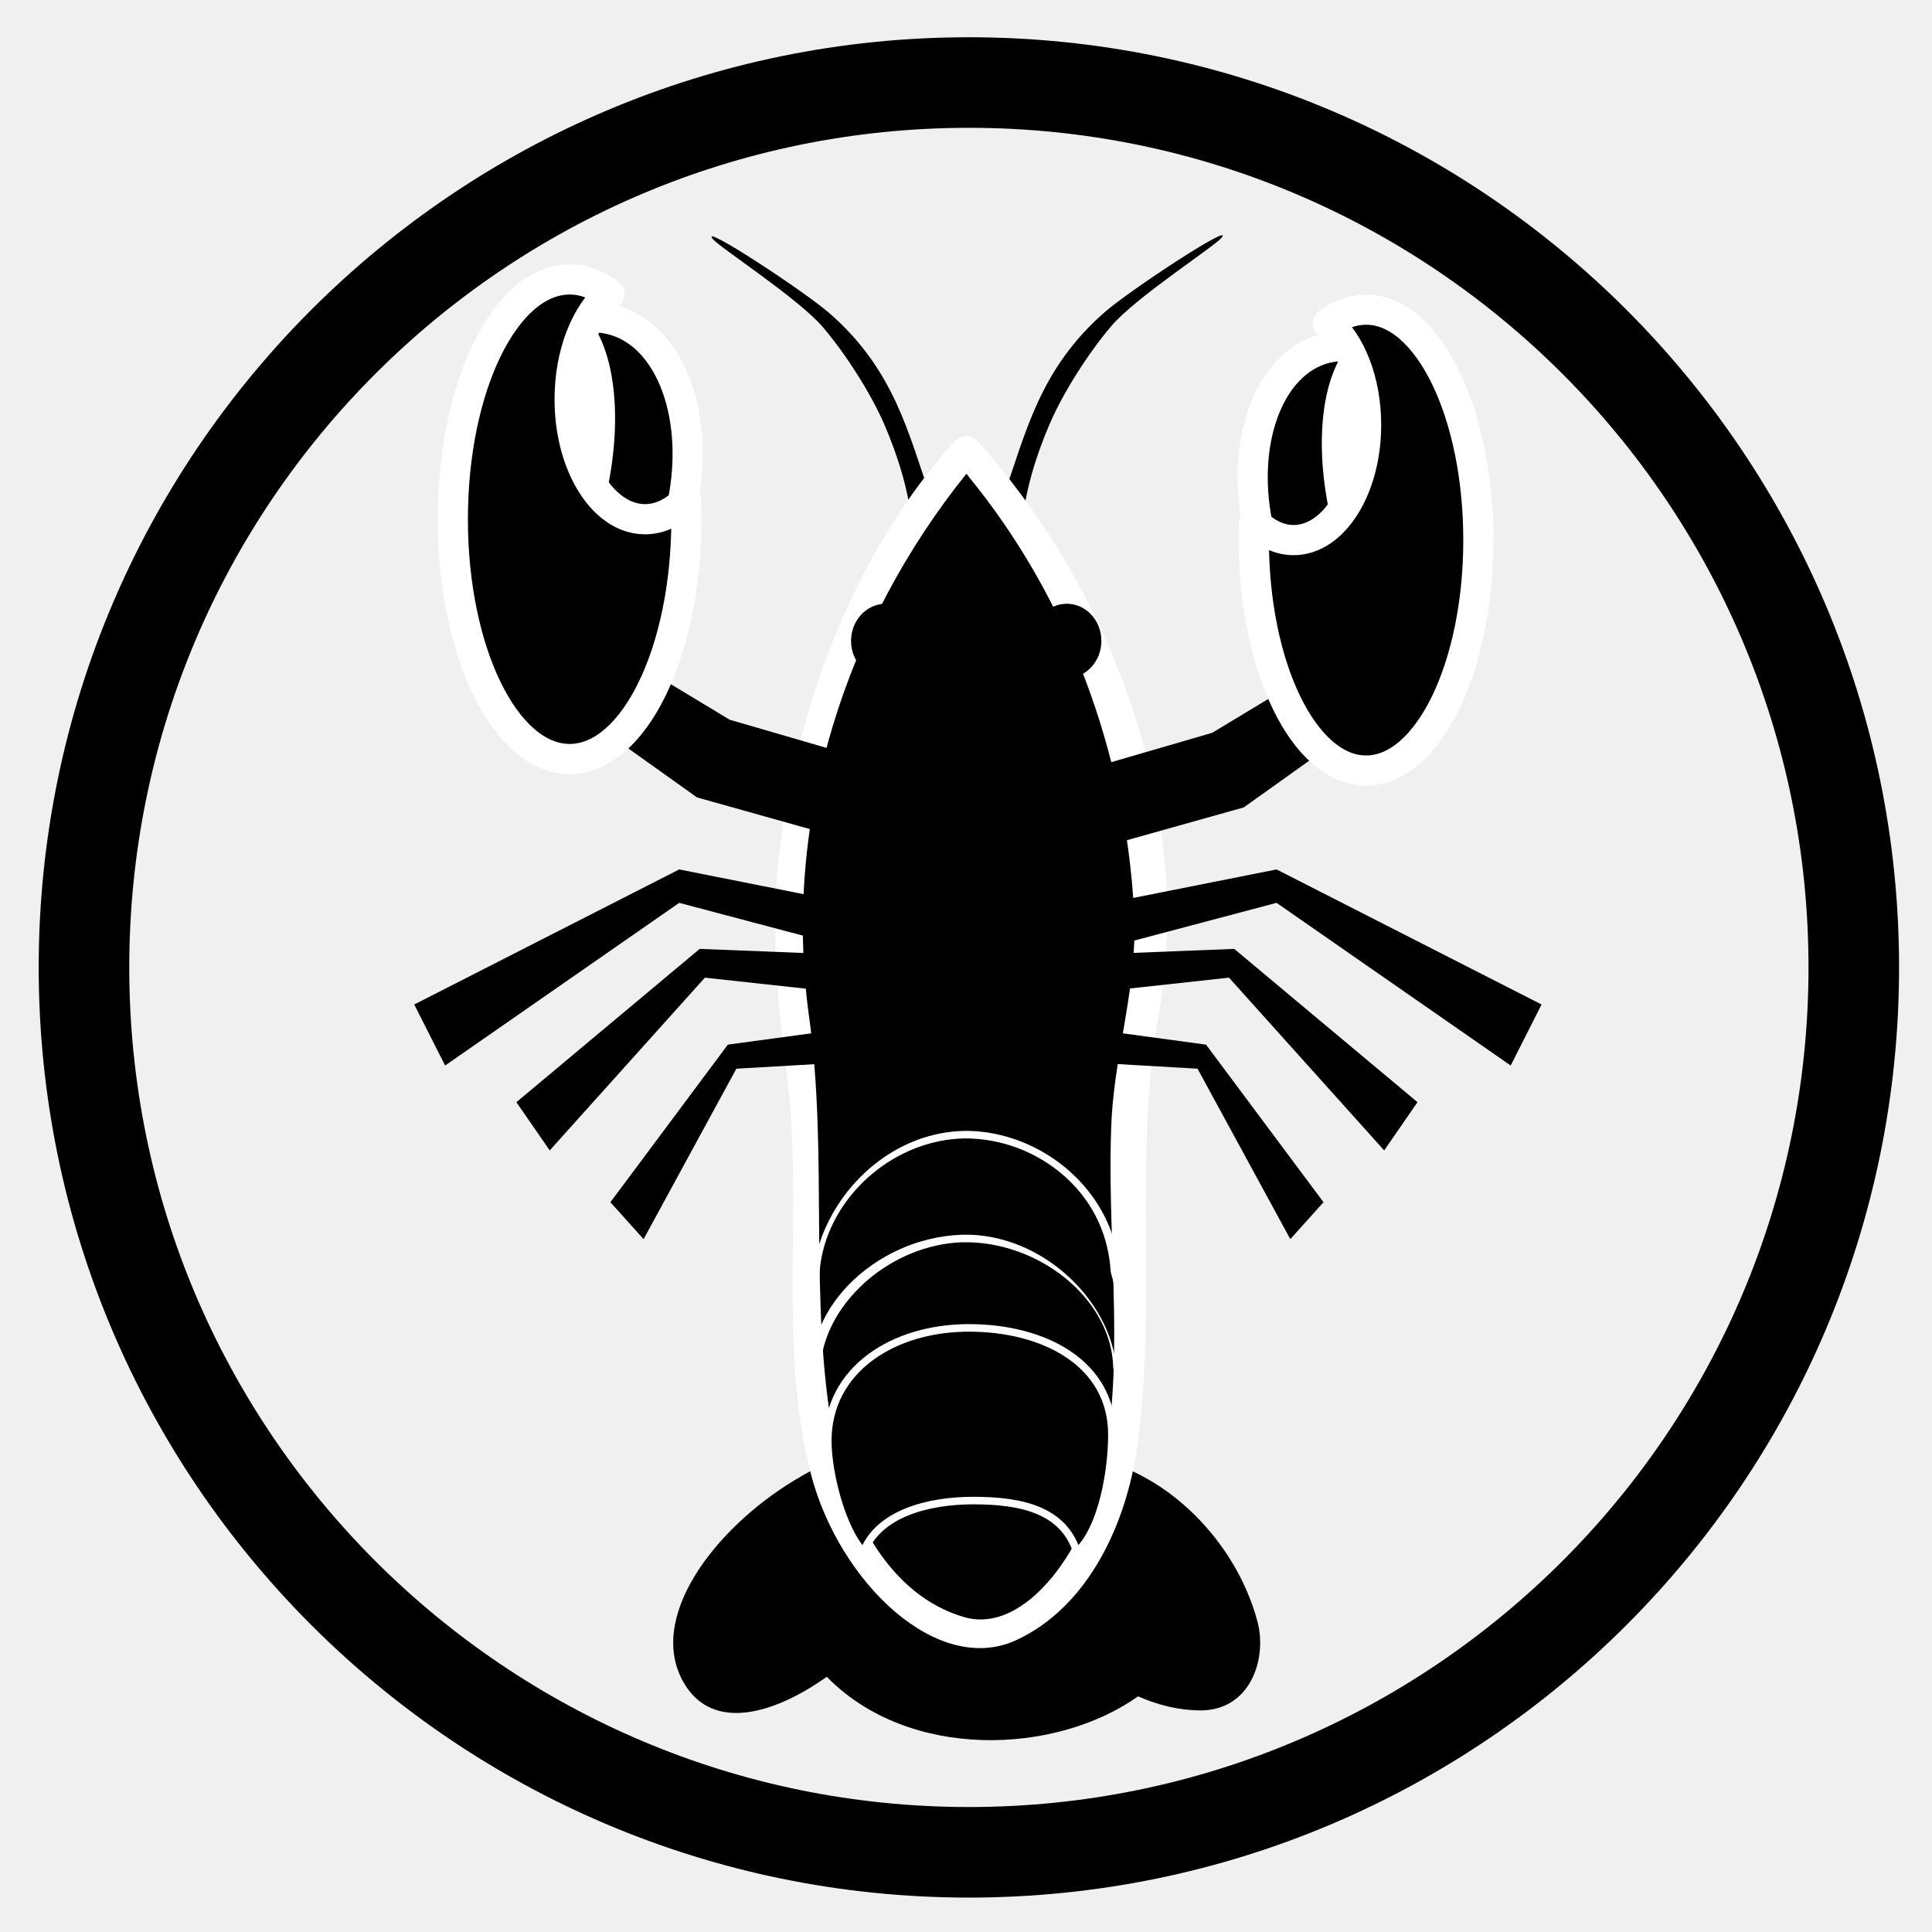
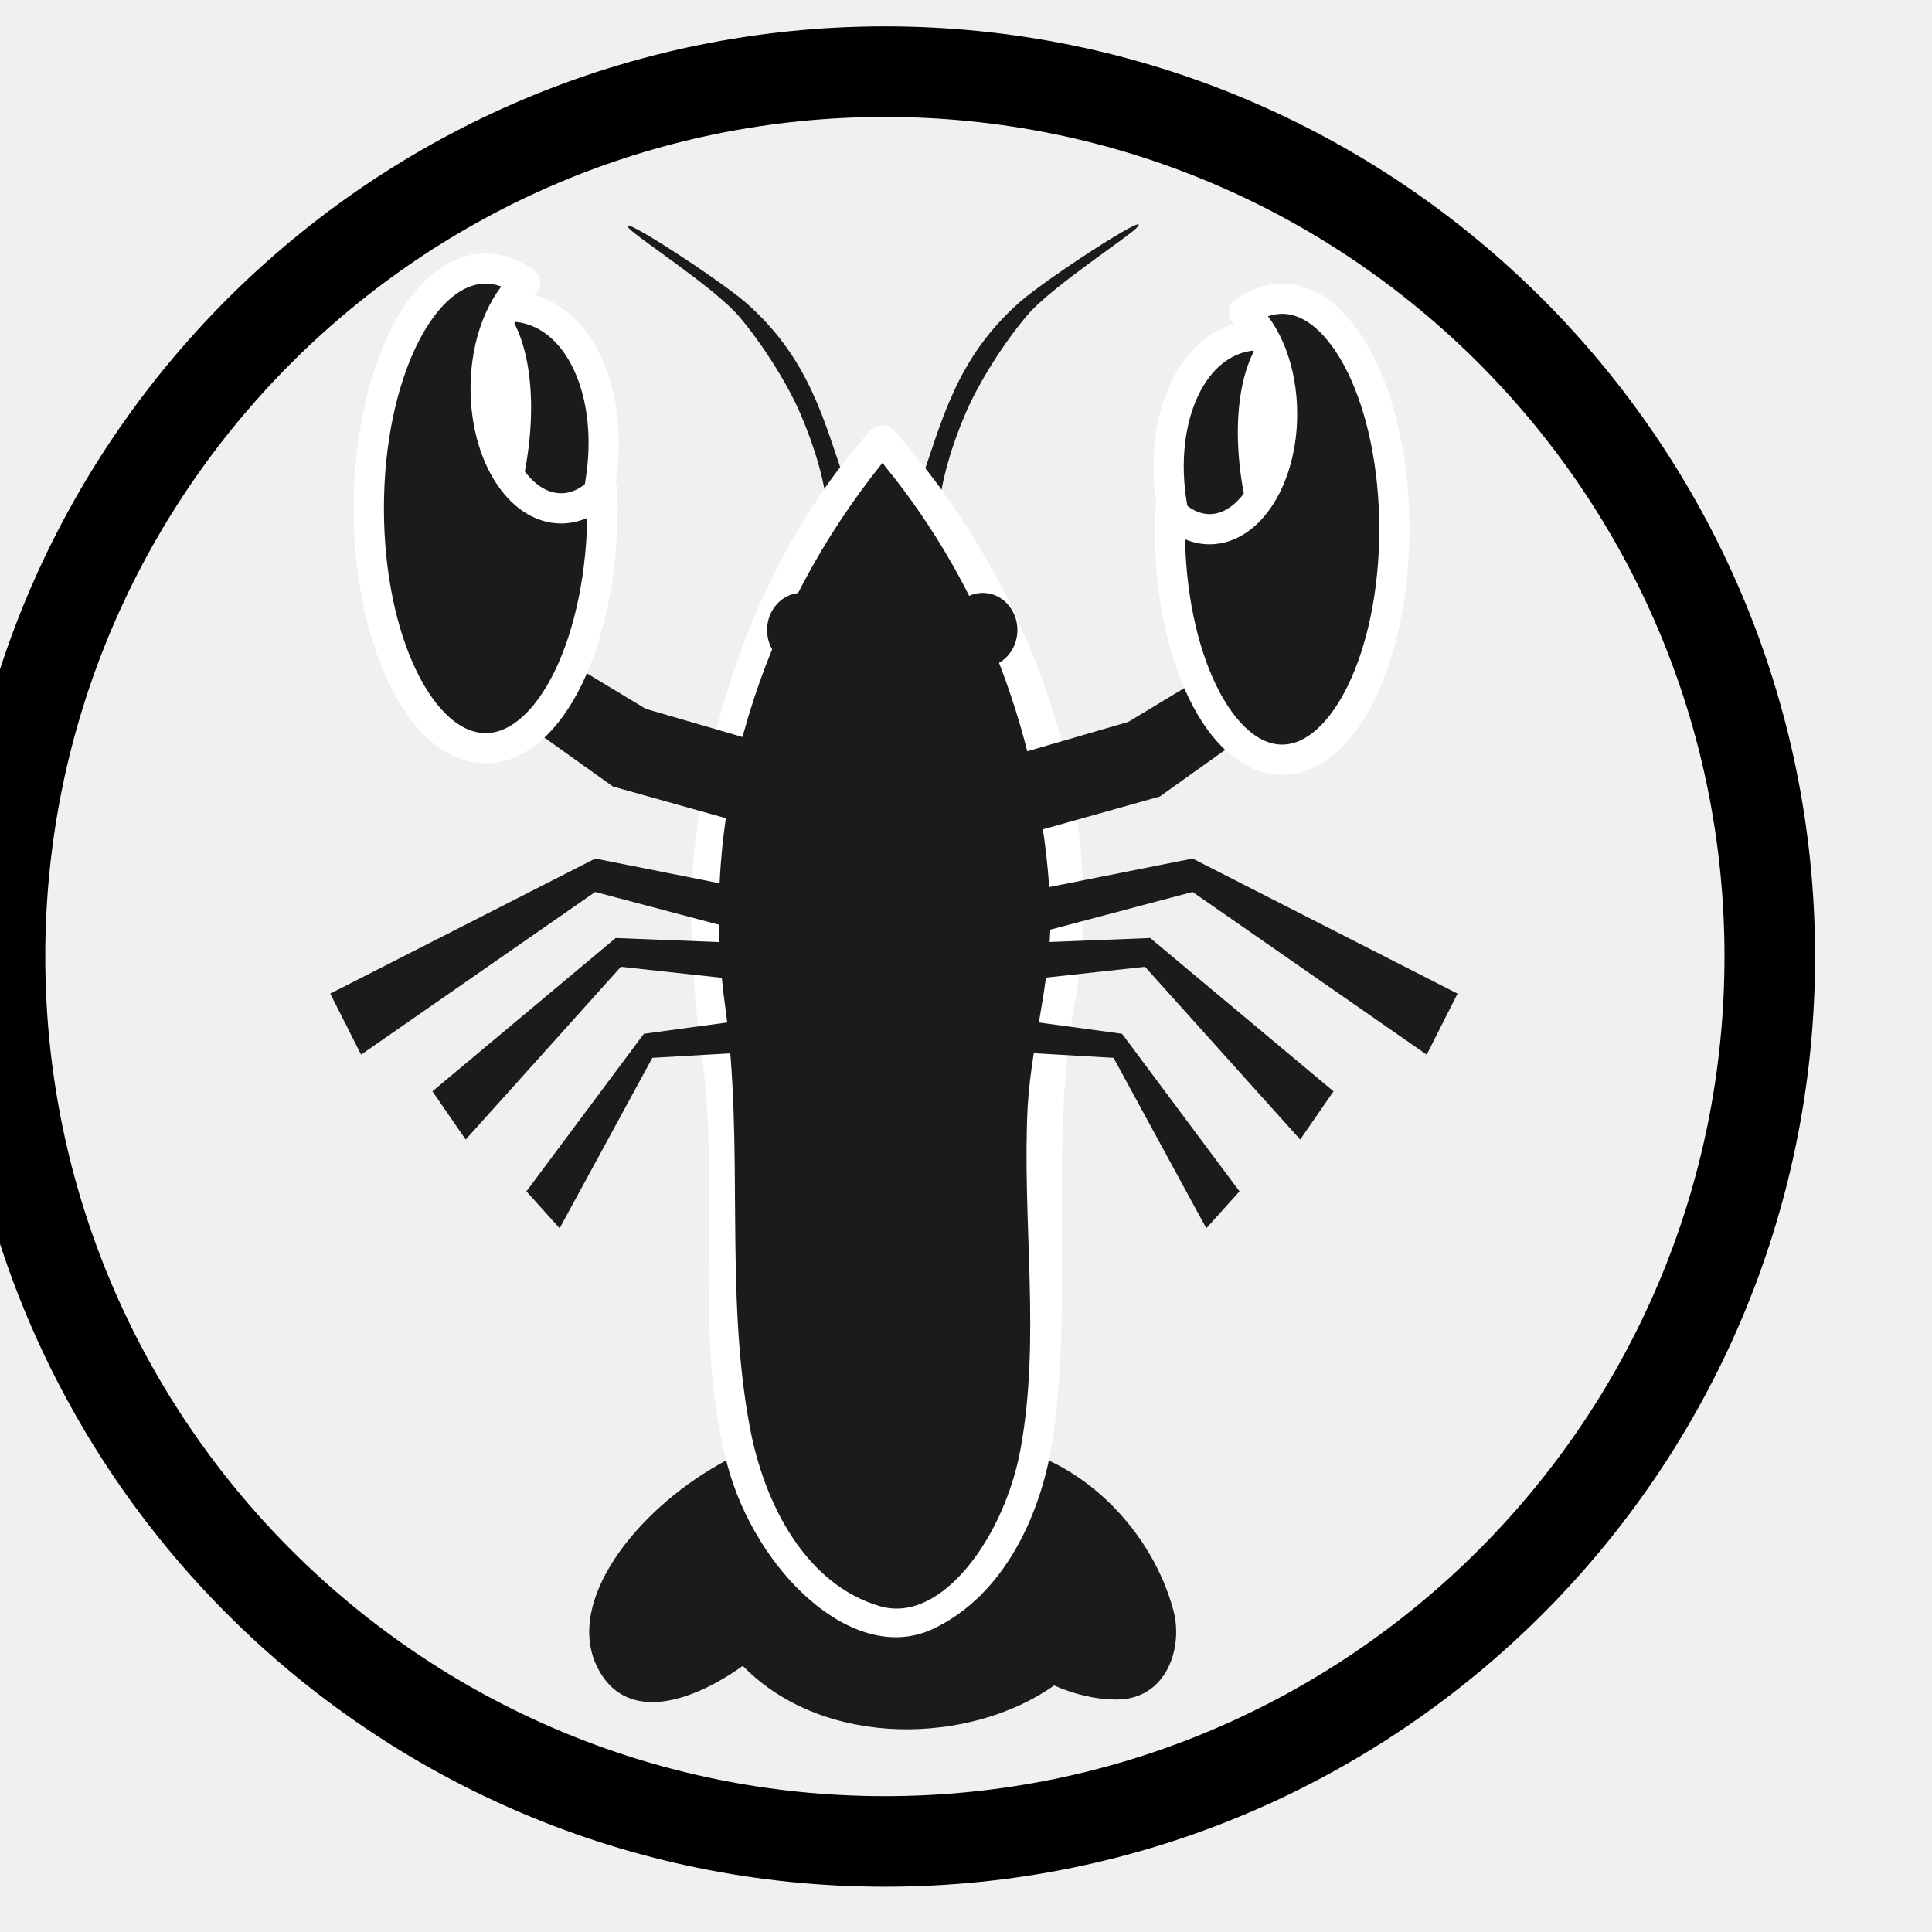
<svg xmlns="http://www.w3.org/2000/svg" width="100%" height="100%" viewBox="0 0 64 64" version="1.1" xml:space="preserve" style="fill-rule:evenodd;clip-rule:evenodd;stroke-miterlimit:10;">
  <g id="Species">
    <g id="Invertebrates">
      <g id="crayfish">
-         <path id="Outline" d="M61.409,32.047c0,-16.178 -13.135,-29.313 -29.313,-29.313c-16.179,0 -29.314,13.135 -29.314,29.313c0,16.178 13.135,29.313 29.314,29.313c16.178,0 29.313,-13.135 29.313,-29.313Z" style="fill:none;stroke:#000;stroke-width:3px;" />
-         <path d="M29.632,48.333c1.09,-0.429 2.309,-0.632 3.469,-0.622c1.032,0.028 2.114,0.224 3.098,0.59c2.524,0.51 4.765,2.809 5.457,5.419c0.326,1.228 -0.232,2.952 -1.909,2.94c-0.691,-0.006 -1.384,-0.173 -2.046,-0.467c-2.74,1.945 -7.59,2.131 -10.307,-0.641l-0.006,-0.007c-1.713,1.219 -3.753,1.84 -4.717,0.231c-1.286,-2.146 0.983,-5.126 3.631,-6.73c0.804,-0.488 1.491,-0.853 2.624,-0.845c0.241,0.009 0.481,0.053 0.706,0.132Z" />
+         <path id="Outline" d="M58.626,31.687c0,-16.179 -13.135,-29.313 -29.313,-29.313c-16.178,0 -29.313,13.134 -29.313,29.313c0,16.178 13.135,29.313 29.313,29.313c16.178,0 29.313,-13.135 29.313,-29.313Z" style="fill:none;stroke:#000;stroke-width:3px;" />
+         <path d="M26.85,47.973c1.09,-0.429 2.308,-0.632 3.469,-0.622c1.032,0.028 2.114,0.224 3.098,0.59c2.523,0.51 4.765,2.809 5.457,5.419c0.325,1.228 -0.232,2.952 -1.909,2.939c-0.691,-0.005 -1.384,-0.173 -2.047,-0.466c-2.739,1.945 -7.59,2.131 -10.306,-0.642l-0.007,-0.006c-1.712,1.219 -3.752,1.84 -4.716,0.231c-1.286,-2.146 0.983,-5.126 3.63,-6.731c0.805,-0.487 1.492,-0.852 2.625,-0.844c0.24,0.009 0.481,0.053 0.706,0.132Z" style="fill:#1b1b1a;" />
        <g>
-           <path d="M33.236,16.457c0.747,-2.116 1.197,-4.223 3.35,-6.109c0.851,-0.746 4.341,-3.029 3.876,-2.468c-0.243,0.292 -2.843,1.973 -3.646,2.918c-0.764,0.898 -1.592,2.198 -2.035,3.225c-0.467,1.08 -0.819,2.239 -0.921,3.34c1.795,2.733 4.244,7.661 4.244,14.195c0,1.817 -0.771,3.947 -0.791,5.817c-0.051,4.903 0.48,9.461 -0.652,12.704c-0.885,2.536 -3.006,4.078 -4.269,4.067c-1.25,-0.011 -3.711,-1.585 -4.746,-4.468c-1.171,-3.264 -0.864,-7.56 -0.928,-12.303c-0.025,-1.821 -0.605,-4.071 -0.605,-5.817c0,-6.534 2.365,-11.461 4.098,-14.194c-0.106,-1.09 -0.455,-2.235 -0.916,-3.302c-0.444,-1.027 -1.272,-2.327 -2.036,-3.225c-0.803,-0.945 -3.403,-2.626 -3.646,-2.918c-0.465,-0.561 3.026,1.722 3.877,2.468c2.136,1.871 2.595,3.96 3.333,6.06c0.694,-0.989 1.181,-1.511 1.181,-1.511c0,0 0.509,0.526 1.232,1.521Z" style="fill-rule:nonzero;" />
-           <path d="M32.082,14.442c0.237,0.057 0.397,0.27 0.562,0.457c4.33,5.04 6.902,12.049 5.741,18.708c-0.845,4.653 -0.063,9.534 -0.701,14.233c-0.358,2.643 -1.632,5.375 -4.004,6.485c-2.621,1.225 -5.87,-1.904 -6.809,-5.464c-1.121,-4.248 -0.252,-8.937 -0.8,-13.226c-0.336,-2.522 -0.559,-5.074 -0.23,-7.599c0.64,-4.904 2.524,-9.789 5.776,-13.418c0,0 0.215,-0.194 0.465,-0.176Zm-0.076,1.262c-3.963,4.927 -6.097,11.397 -5.213,17.913c0.662,4.675 -0.028,9.463 0.83,14.028c0.474,2.526 1.841,5.206 4.316,5.924c2.054,0.595 4.123,-2.337 4.648,-5.193c0.68,-3.7 0.045,-7.591 0.239,-11.383c0.142,-2.29 0.872,-4.425 0.74,-6.831c-0.286,-5.216 -2.18,-10.349 -5.468,-14.36c0,0 -0.073,-0.121 -0.092,-0.098Z" style="fill:#fff;fill-rule:nonzero;" />
-           <path d="M27.002,43.728c-0.672,-2.972 1.837,-6.287 5.069,-6.266c1.951,0.037 3.809,1.25 4.609,3.018c0.39,0.861 0.473,1.807 0.314,2.723c-0.028,-0.368 -0.096,-0.724 -0.2,-1.066c-0.053,-0.906 -0.354,-1.799 -0.951,-2.558c-0.92,-1.17 -2.382,-1.877 -3.902,-1.867c-2.234,0.042 -4.307,1.757 -4.729,3.955c-0.047,0.248 -0.071,0.497 -0.072,0.744c-0.091,0.378 -0.14,0.773 -0.14,1.18c0,0.046 0.001,0.092 0.002,0.137Z" style="fill:#fff;fill-rule:nonzero;" />
-           <path d="M27,46.262c-0.016,-0.063 -0.031,-0.126 -0.044,-0.19c-0.542,-2.585 2.008,-5.076 4.917,-5.17c0.131,-0.001 0.131,-0.001 0.263,0c2.675,0.087 5.015,2.559 4.848,4.959c-0.022,-0.186 -0.058,-0.37 -0.108,-0.548c-0.034,-2.164 -2.258,-4.08 -4.745,-4.161c-0.127,-0.001 -0.126,-0.001 -0.253,0c-2.314,0.075 -4.456,1.915 -4.686,3.966c-0.122,0.364 -0.189,0.748 -0.192,1.144Z" style="fill:#fff;fill-rule:nonzero;" />
-           <path d="M28.601,51.414c-0.707,-0.752 -1.18,-2.605 -1.18,-3.685c0,-2.354 2.161,-3.741 4.674,-3.741c2.514,0 4.738,1.183 4.738,3.537c0,1.192 -0.317,3.114 -1.159,3.889c-0.445,-1.407 -1.859,-1.706 -3.429,-1.706c-1.484,0 -3.134,0.418 -3.644,1.706Z" style="stroke:#fff;stroke-width:0.25px;stroke-linecap:round;stroke-linejoin:round;stroke-miterlimit:1.5;" />
+           <path d="M30.453,16.097c0.748,-2.116 1.198,-4.223 3.35,-6.11c0.851,-0.745 4.342,-3.028 3.877,-2.468c-0.243,0.293 -2.843,1.974 -3.646,2.918c-0.764,0.899 -1.592,2.199 -2.036,3.226c-0.466,1.08 -0.818,2.239 -0.92,3.34c1.795,2.733 4.244,7.66 4.244,14.195c0,1.817 -0.771,3.947 -0.791,5.816c-0.051,4.904 0.48,9.462 -0.652,12.705c-0.885,2.536 -3.006,4.078 -4.269,4.066c-1.25,-0.011 -3.712,-1.584 -4.746,-4.467c-1.172,-3.264 -0.864,-7.56 -0.928,-12.304c-0.025,-1.821 -0.605,-4.07 -0.605,-5.816c0,-6.534 2.365,-11.461 4.098,-14.195c-0.106,-1.089 -0.456,-2.234 -0.917,-3.301c-0.443,-1.027 -1.271,-2.327 -2.035,-3.226c-0.803,-0.944 -3.403,-2.625 -3.646,-2.918c-0.465,-0.56 3.025,1.723 3.876,2.468c2.136,1.872 2.596,3.961 3.333,6.061c0.695,-0.989 1.182,-1.511 1.182,-1.511c0,0 0.508,0.525 1.231,1.521Z" style="fill:#1b1b1a;fill-rule:nonzero;" />
+           <path d="M29.299,14.082c0.238,0.057 0.398,0.269 0.563,0.457c4.33,5.04 6.901,12.048 5.74,18.708c-0.845,4.653 -0.062,9.534 -0.7,14.232c-0.359,2.644 -1.632,5.375 -4.005,6.485c-2.62,1.226 -5.87,-1.903 -6.809,-5.463c-1.12,-4.248 -0.252,-8.937 -0.8,-13.226c-0.335,-2.522 -0.558,-5.075 -0.229,-7.599c0.639,-4.904 2.523,-9.789 5.776,-13.418c0,0 0.214,-0.195 0.464,-0.176Zm-0.075,1.262c-3.963,4.926 -6.098,11.397 -5.213,17.913c0.662,4.674 -0.029,9.463 0.829,14.028c0.475,2.525 1.841,5.206 4.317,5.924c2.053,0.595 4.123,-2.338 4.647,-5.193c0.681,-3.701 0.045,-7.591 0.24,-11.383c0.141,-2.29 0.872,-4.425 0.739,-6.832c-0.286,-5.215 -2.179,-10.348 -5.468,-14.359c0,0 -0.072,-0.122 -0.091,-0.098Z" style="fill:#fff;fill-rule:nonzero;" />
        </g>
        <g>
          <g>
-             <path d="M35.854,25.526l4.302,-1.251l4.473,-2.699l0.83,2.133l-4.259,3.038l-4.505,1.264c0,0 -1.053,-2.538 -0.841,-2.485Z" />
-             <path d="M47.389,21.724c-0.27,0.2 -0.572,0.344 -0.9,0.422c-1.931,0.458 -4.068,-1.549 -4.769,-4.479c-0.701,-2.931 0.297,-5.682 2.228,-6.14c0.434,-0.103 0.878,-0.081 1.314,0.047c-0.958,0.792 -1.268,3.08 -0.669,5.582c0.545,2.276 1.681,4.058 2.796,4.568Z" style="stroke:#fff;stroke-width:1px;stroke-linecap:round;stroke-linejoin:round;stroke-miterlimit:1.5;" />
-             <path d="M43.988,10.711c0.395,-0.294 0.822,-0.454 1.266,-0.454c2.052,0 3.719,3.421 3.719,7.634c0,4.214 -1.667,7.635 -3.719,7.635c-2.053,0 -3.719,-3.421 -3.719,-7.635c0,-0.207 0.004,-0.411 0.012,-0.614c0.376,0.388 0.824,0.614 1.306,0.614c1.325,0 2.401,-1.71 2.401,-3.817c0,-1.454 -0.513,-2.719 -1.266,-3.363Z" style="stroke:#fff;stroke-width:1px;stroke-linecap:round;stroke-linejoin:round;stroke-miterlimit:1.5;" />
+             <path d="M33.072,25.165l4.301,-1.25l4.473,-2.699l0.83,2.133l-4.258,3.038l-4.505,1.264c0,0 -1.053,-2.538 -0.841,-2.486Z" style="fill:#1b1b1a;" />
+             <path d="M44.607,21.364c-0.271,0.2 -0.572,0.344 -0.9,0.422c-1.931,0.458 -4.068,-1.549 -4.77,-4.48c-0.701,-2.93 0.298,-5.681 2.229,-6.139c0.433,-0.103 0.878,-0.081 1.313,0.047c-0.958,0.792 -1.267,3.08 -0.668,5.582c0.544,2.276 1.681,4.058 2.796,4.568Z" style="fill:#1b1b1a;stroke:#fff;stroke-width:1px;stroke-linecap:round;stroke-linejoin:round;stroke-miterlimit:1.5;" />
+             <path d="M41.206,10.35c0.395,-0.293 0.821,-0.454 1.265,-0.454c2.053,0 3.719,3.421 3.719,7.635c0,4.214 -1.666,7.634 -3.719,7.634c-2.052,0 -3.719,-3.42 -3.719,-7.634c0,-0.207 0.004,-0.412 0.012,-0.614c0.376,0.388 0.825,0.614 1.306,0.614c1.325,0 2.401,-1.711 2.401,-3.817c0,-1.454 -0.512,-2.719 -1.265,-3.364Z" style="fill:#1b1b1a;stroke:#fff;stroke-width:1px;stroke-linecap:round;stroke-linejoin:round;stroke-miterlimit:1.5;" />
          </g>
          <g>
-             <path d="M28.65,25.144l-4.476,-1.301l-4.654,-2.808l-0.863,2.219l4.431,3.161l4.687,1.315c0,0 1.096,-2.641 0.875,-2.586Z" />
-             <path d="M16.648,21.189c0.281,0.208 0.595,0.358 0.936,0.439c2.009,0.476 4.233,-1.612 4.963,-4.661c0.729,-3.049 -0.31,-5.912 -2.319,-6.388c-0.451,-0.107 -0.913,-0.085 -1.367,0.048c0.997,0.824 1.319,3.206 0.696,5.808c-0.567,2.369 -1.749,4.223 -2.909,4.754Z" style="stroke:#fff;stroke-width:1px;stroke-linecap:round;stroke-linejoin:round;stroke-miterlimit:1.5;" />
-             <path d="M20.186,9.729c-0.411,-0.306 -0.854,-0.472 -1.316,-0.472c-2.136,0 -3.87,3.559 -3.87,7.943c0,4.385 1.734,7.944 3.87,7.944c2.135,0 3.869,-3.559 3.869,-7.944c0,-0.215 -0.004,-0.428 -0.012,-0.639c-0.391,0.404 -0.858,0.639 -1.359,0.639c-1.379,0 -2.498,-1.779 -2.498,-3.971c0,-1.513 0.533,-2.829 1.316,-3.5Z" style="stroke:#fff;stroke-width:1px;stroke-linecap:round;stroke-linejoin:round;stroke-miterlimit:1.5;" />
+             <path d="M25.868,24.784l-4.476,-1.302l-4.654,-2.808l-0.864,2.22l4.431,3.161l4.688,1.315c0,0 1.095,-2.641 0.875,-2.586Z" style="fill:#1b1b1a;" />
+             <path d="M13.866,20.829c0.281,0.208 0.594,0.357 0.936,0.438c2.009,0.477 4.233,-1.611 4.962,-4.66c0.73,-3.049 -0.309,-5.912 -2.318,-6.389c-0.452,-0.107 -0.914,-0.084 -1.367,0.049c0.997,0.824 1.319,3.205 0.696,5.808c-0.567,2.369 -1.75,4.223 -2.909,4.754Z" style="fill:#1b1b1a;stroke:#fff;stroke-width:1px;stroke-linecap:round;stroke-linejoin:round;stroke-miterlimit:1.5;" />
+             <path d="M17.404,9.369c-0.411,-0.306 -0.855,-0.473 -1.317,-0.473c-2.135,0 -3.869,3.56 -3.869,7.944c0,4.384 1.734,7.944 3.869,7.944c2.136,0 3.87,-3.56 3.87,-7.944c0,-0.215 -0.004,-0.428 -0.012,-0.639c-0.392,0.404 -0.858,0.639 -1.359,0.639c-1.379,0 -2.499,-1.78 -2.499,-3.972c0,-1.512 0.533,-2.829 1.317,-3.499Z" style="fill:#1b1b1a;stroke:#fff;stroke-width:1px;stroke-linecap:round;stroke-linejoin:round;stroke-miterlimit:1.5;" />
          </g>
        </g>
-         <path d="M27.956,35.196l-0.375,-1.062l-3.47,0.471l-3.891,5.22l1.1,1.223l3.073,-5.646l3.563,-0.206Zm8.15,0l0.376,-1.062l3.47,0.471l3.891,5.22l-1.1,1.223l-3.073,-5.646l-3.564,-0.206Zm0.085,-2.316l0.229,-1.27l4.465,-0.177l6.071,5.078l-1.103,1.598l-5.141,-5.723l-4.521,0.494Zm-8.319,0l-0.23,-1.27l-4.464,-0.177l-6.072,5.078l1.104,1.598l5.141,-5.723l4.521,0.494Zm8.85,-1.497l0,-1.475l5.566,-1.107l8.778,4.474l-1.022,2.022l-7.756,-5.389l-5.566,1.475Zm-8.656,0l0,-1.475l-5.566,-1.107l-8.778,4.474l1.023,2.022l7.755,-5.389l5.566,1.475Zm1.273,-11.383c0.633,0 1.146,0.552 1.146,1.231c0,0.679 -0.513,1.231 -1.146,1.231c-0.633,0 -1.147,-0.552 -1.147,-1.231c0,-0.679 0.514,-1.231 1.147,-1.231Zm6,0c0.633,0 1.146,0.552 1.146,1.231c0,0.679 -0.513,1.231 -1.146,1.231c-0.633,0 -1.147,-0.552 -1.147,-1.231c0,-0.679 0.514,-1.231 1.147,-1.231Z" />
+         <path d="M25.174,34.836l-0.375,-1.062l-3.47,0.471l-3.891,5.22l1.1,1.223l3.072,-5.646l3.564,-0.206Zm8.15,0l0.375,-1.062l3.47,0.471l3.891,5.22l-1.1,1.223l-3.072,-5.646l-3.564,-0.206Zm0.084,-2.316l0.23,-1.271l4.464,-0.176l6.072,5.078l-1.103,1.598l-5.141,-5.723l-4.522,0.494Zm-8.318,0l-0.23,-1.271l-4.464,-0.176l-6.072,5.078l1.103,1.598l5.141,-5.723l4.522,0.494Zm8.85,-1.498l0,-1.475l5.566,-1.106l8.777,4.474l-1.022,2.021l-7.755,-5.389l-5.566,1.475Zm-8.657,0l0,-1.475l-5.565,-1.106l-8.778,4.474l1.022,2.021l7.756,-5.389l5.565,1.475Zm1.273,-11.382c0.633,0 1.147,0.551 1.147,1.231c0,0.679 -0.514,1.23 -1.147,1.23c-0.633,0 -1.146,-0.551 -1.146,-1.23c0,-0.68 0.513,-1.231 1.146,-1.231Zm6,0c0.633,0 1.147,0.551 1.147,1.231c0,0.679 -0.514,1.23 -1.147,1.23c-0.633,0 -1.146,-0.551 -1.146,-1.23c0,-0.68 0.513,-1.231 1.146,-1.231Z" style="fill:#1b1b1a;" />
      </g>
    </g>
  </g>
</svg>
